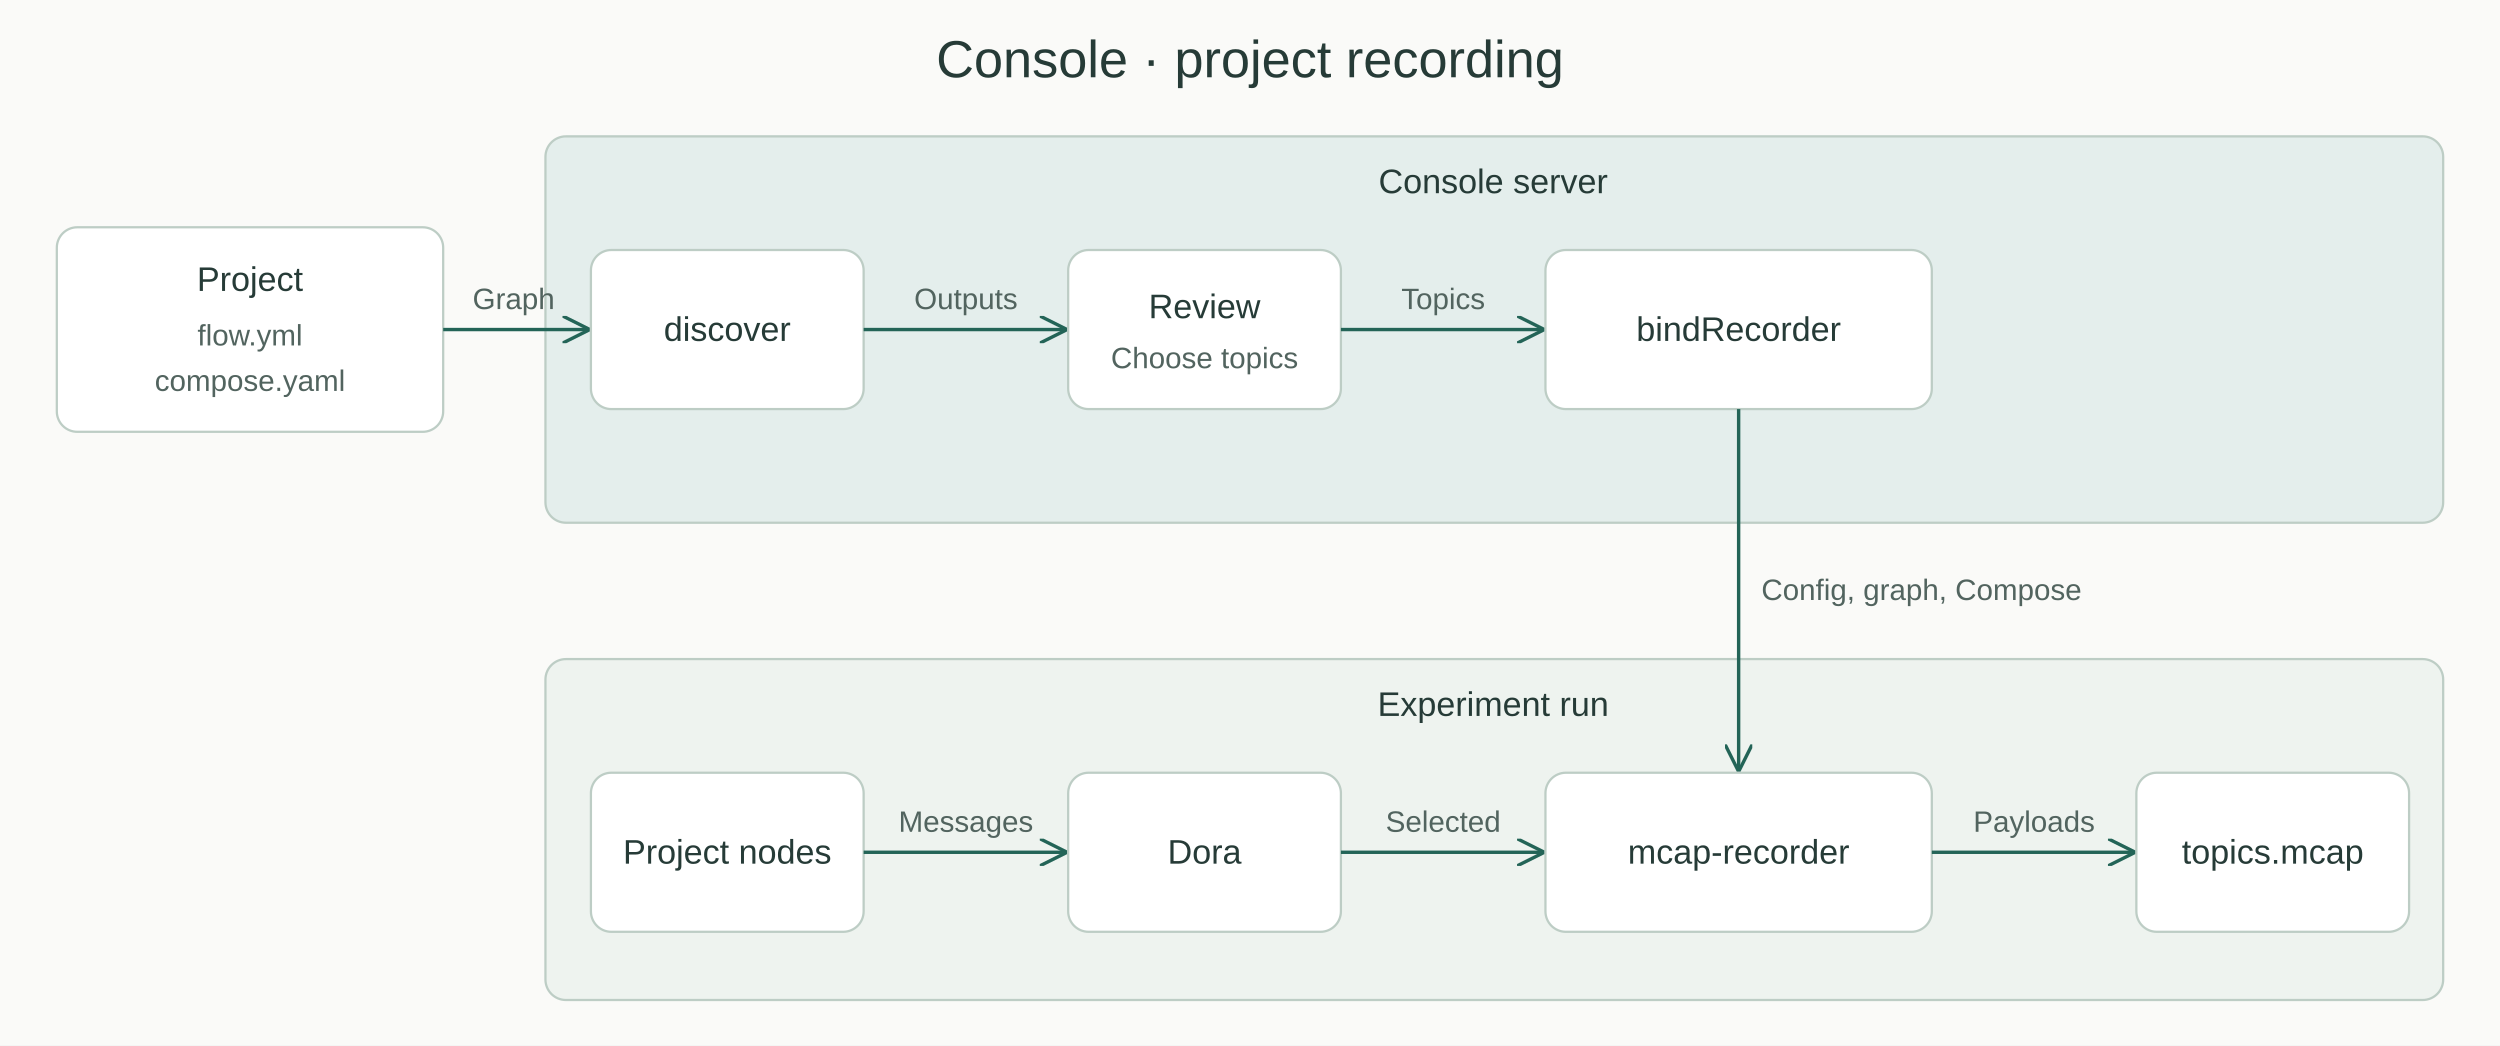
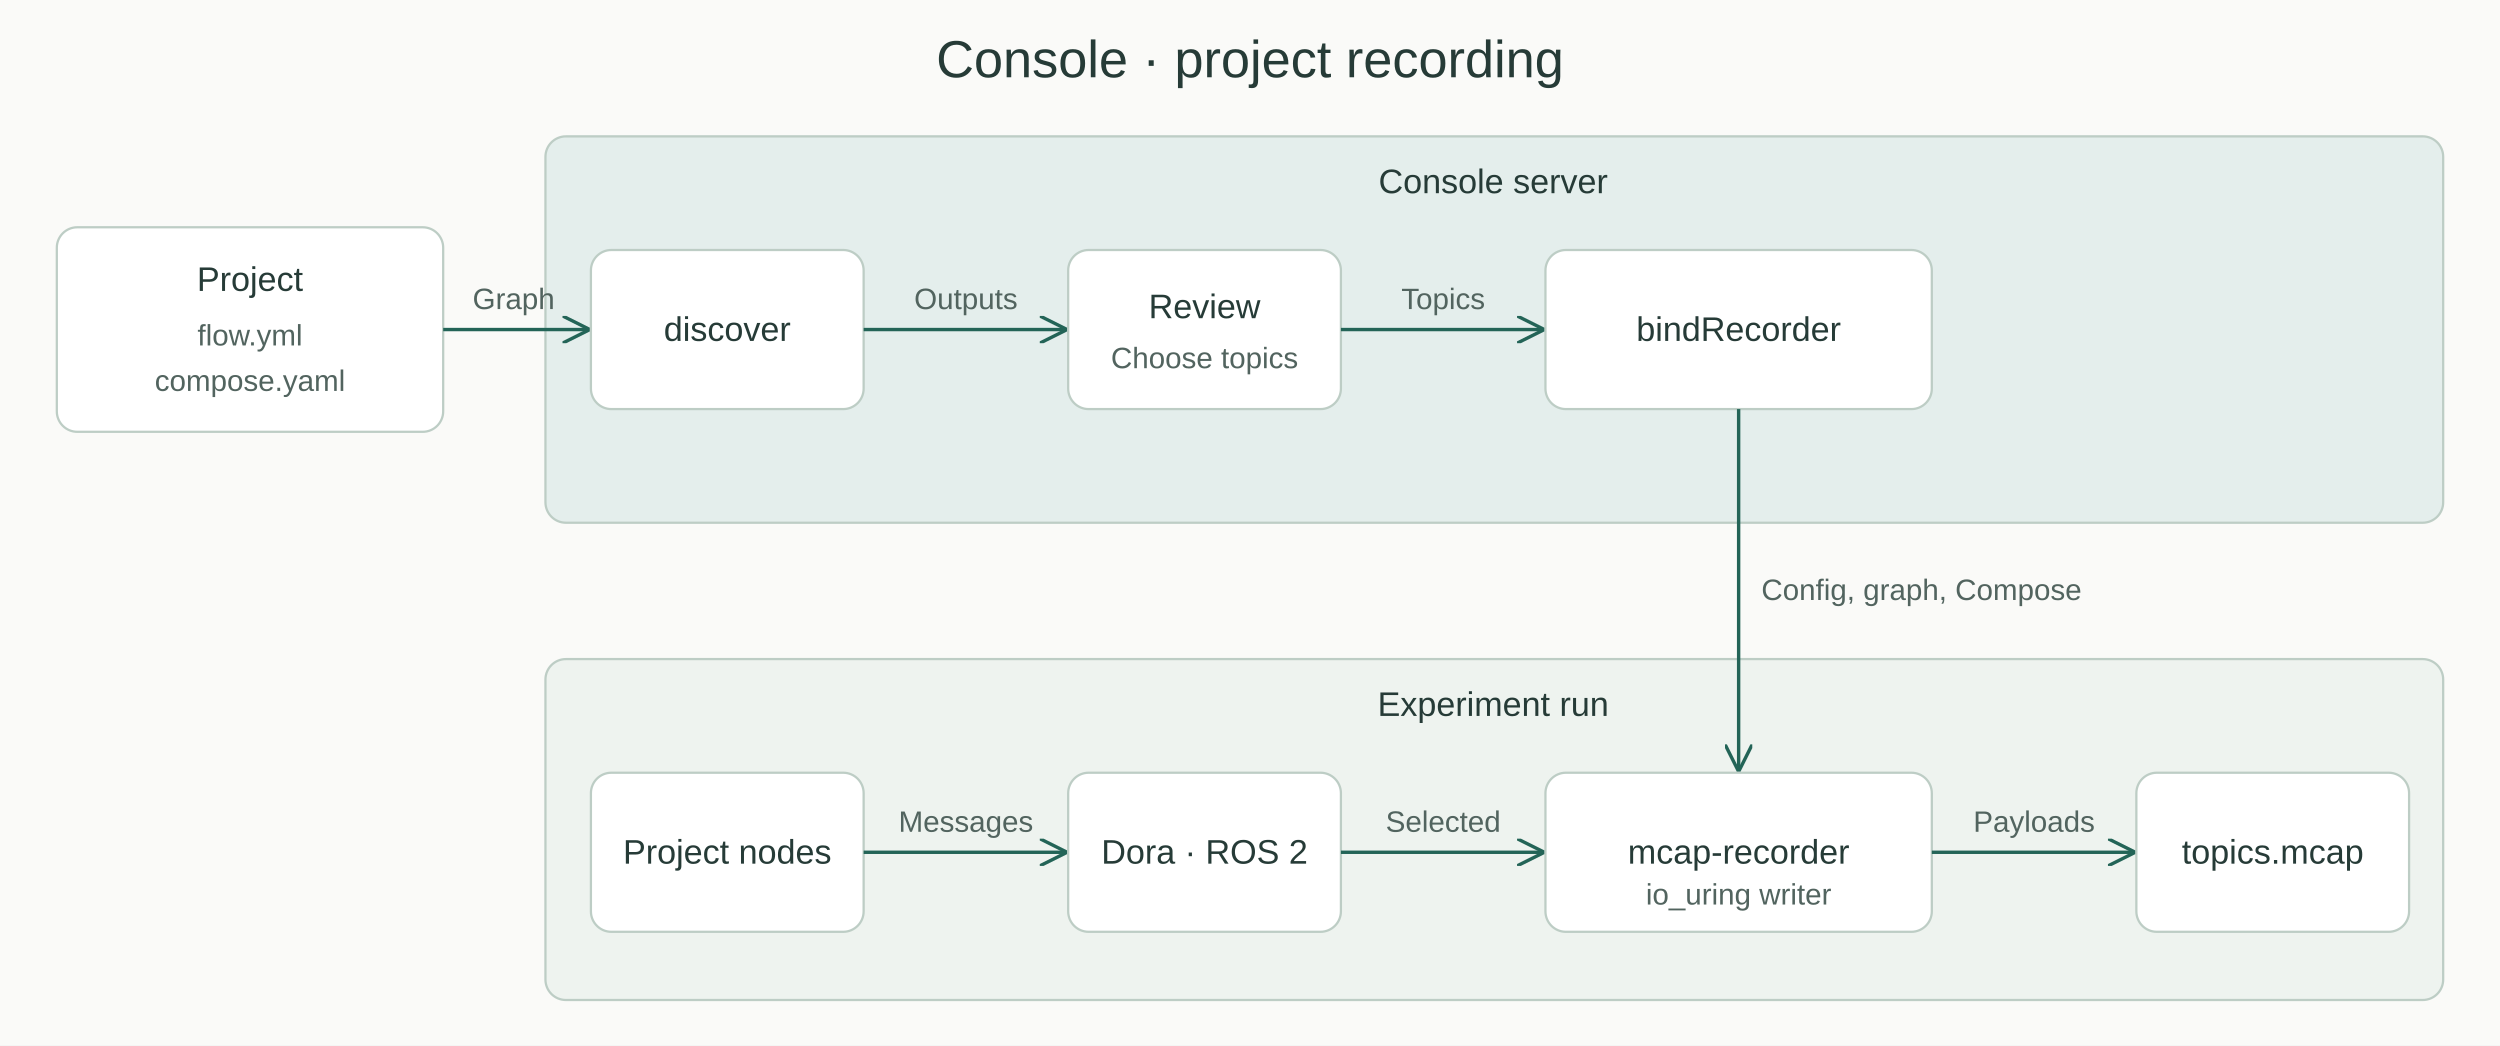
<svg xmlns="http://www.w3.org/2000/svg" width="1100" height="460" viewBox="0 0 1100 460" role="img">
  <defs>
    <marker id="a" markerWidth="8" markerHeight="8" refX="7" refY="4" orient="auto-start-reverse">
      <path d="M0 0L8 4L0 8" fill="none" stroke="#236457" />
    </marker>
  </defs>
  <rect width="100%" height="100%" fill="#fafaf8" />
  <text x="550" y="34" text-anchor="middle" font-family="Arial,sans-serif" font-size="23" fill="#263b37">Console · project recording</text>
  <rect x="25" y="100" width="170" height="90" rx="9" fill="#fff" stroke="#bdcdc5" />
  <text x="110" y="128" text-anchor="middle" font-family="Arial,sans-serif" font-size="15" fill="#263b37">Project</text>
  <text x="110" y="152" text-anchor="middle" font-family="Arial,sans-serif" font-size="13" fill="#52645f">flow.yml</text>
  <text x="110" y="172" text-anchor="middle" font-family="Arial,sans-serif" font-size="13" fill="#52645f">compose.yaml</text>
  <rect x="240" y="60" width="835" height="170" rx="9" fill="#e4eeec" stroke="#bdcdc5" />
  <text x="657" y="85" text-anchor="middle" font-family="Arial,sans-serif" font-size="15" fill="#263b37">Console server</text>
  <rect x="260" y="110" width="120" height="70" rx="9" fill="#fff" stroke="#bdcdc5" />
  <text x="320" y="150" text-anchor="middle" font-family="Arial,sans-serif" font-size="15" fill="#263b37">discover</text>
  <rect x="470" y="110" width="120" height="70" rx="9" fill="#fff" stroke="#bdcdc5" />
  <text x="530" y="140" text-anchor="middle" font-family="Arial,sans-serif" font-size="15" fill="#263b37">Review</text>
  <text x="530" y="162" text-anchor="middle" font-family="Arial,sans-serif" font-size="13" fill="#52645f">Choose topics</text>
  <rect x="680" y="110" width="170" height="70" rx="9" fill="#fff" stroke="#bdcdc5" />
  <text x="765" y="150" text-anchor="middle" font-family="Arial,sans-serif" font-size="15" fill="#263b37">bindRecorder</text>
  <rect x="240" y="290" width="835" height="150" rx="9" fill="#eef3ef" stroke="#bdcdc5" />
  <text x="657" y="315" text-anchor="middle" font-family="Arial,sans-serif" font-size="15" fill="#263b37">Experiment run</text>
  <rect x="260" y="340" width="120" height="70" rx="9" fill="#fff" stroke="#bdcdc5" />
  <text x="320" y="380" text-anchor="middle" font-family="Arial,sans-serif" font-size="15" fill="#263b37">Project nodes</text>
  <rect x="470" y="340" width="120" height="70" rx="9" fill="#fff" stroke="#bdcdc5" />
-   <text x="530" y="380" text-anchor="middle" font-family="Arial,sans-serif" font-size="15" fill="#263b37">Dora</text>
+   <text x="530" y="380" text-anchor="middle" font-family="Arial,sans-serif" font-size="15" fill="#263b37">Dora · ROS 2</text>
  <rect x="680" y="340" width="170" height="70" rx="9" fill="#fff" stroke="#bdcdc5" />
  <text x="765" y="380" text-anchor="middle" font-family="Arial,sans-serif" font-size="15" fill="#263b37">mcap-recorder</text>
+   <text x="765" y="398" text-anchor="middle" font-family="Arial,sans-serif" font-size="13" fill="#52645f">io_uring writer</text>
  <rect x="940" y="340" width="120" height="70" rx="9" fill="#fff" stroke="#bdcdc5" />
  <text x="1000" y="380" text-anchor="middle" font-family="Arial,sans-serif" font-size="15" fill="#263b37">topics.mcap</text>
  <g fill="none" stroke="#236457" stroke-width="1.5" marker-end="url(#a)">
    <path d="M195 145H258" />
    <path d="M380 145H468" />
    <path d="M590 145H678" />
    <path d="M765 180V338" />
    <path d="M380 375H468" />
    <path d="M590 375H678" />
    <path d="M850 375H938" />
  </g>
  <g font-family="Arial,sans-serif" font-size="13" fill="#52645f" text-anchor="middle">
    <text x="226" y="136">Graph</text>
    <text x="425" y="136">Outputs</text>
    <text x="635" y="136">Topics</text>
    <text x="425" y="366">Messages</text>
    <text x="635" y="366">Selected</text>
    <text x="895" y="366">Payloads</text>
    <text x="775" y="264" text-anchor="start">Config, graph, Compose</text>
  </g>
</svg>
